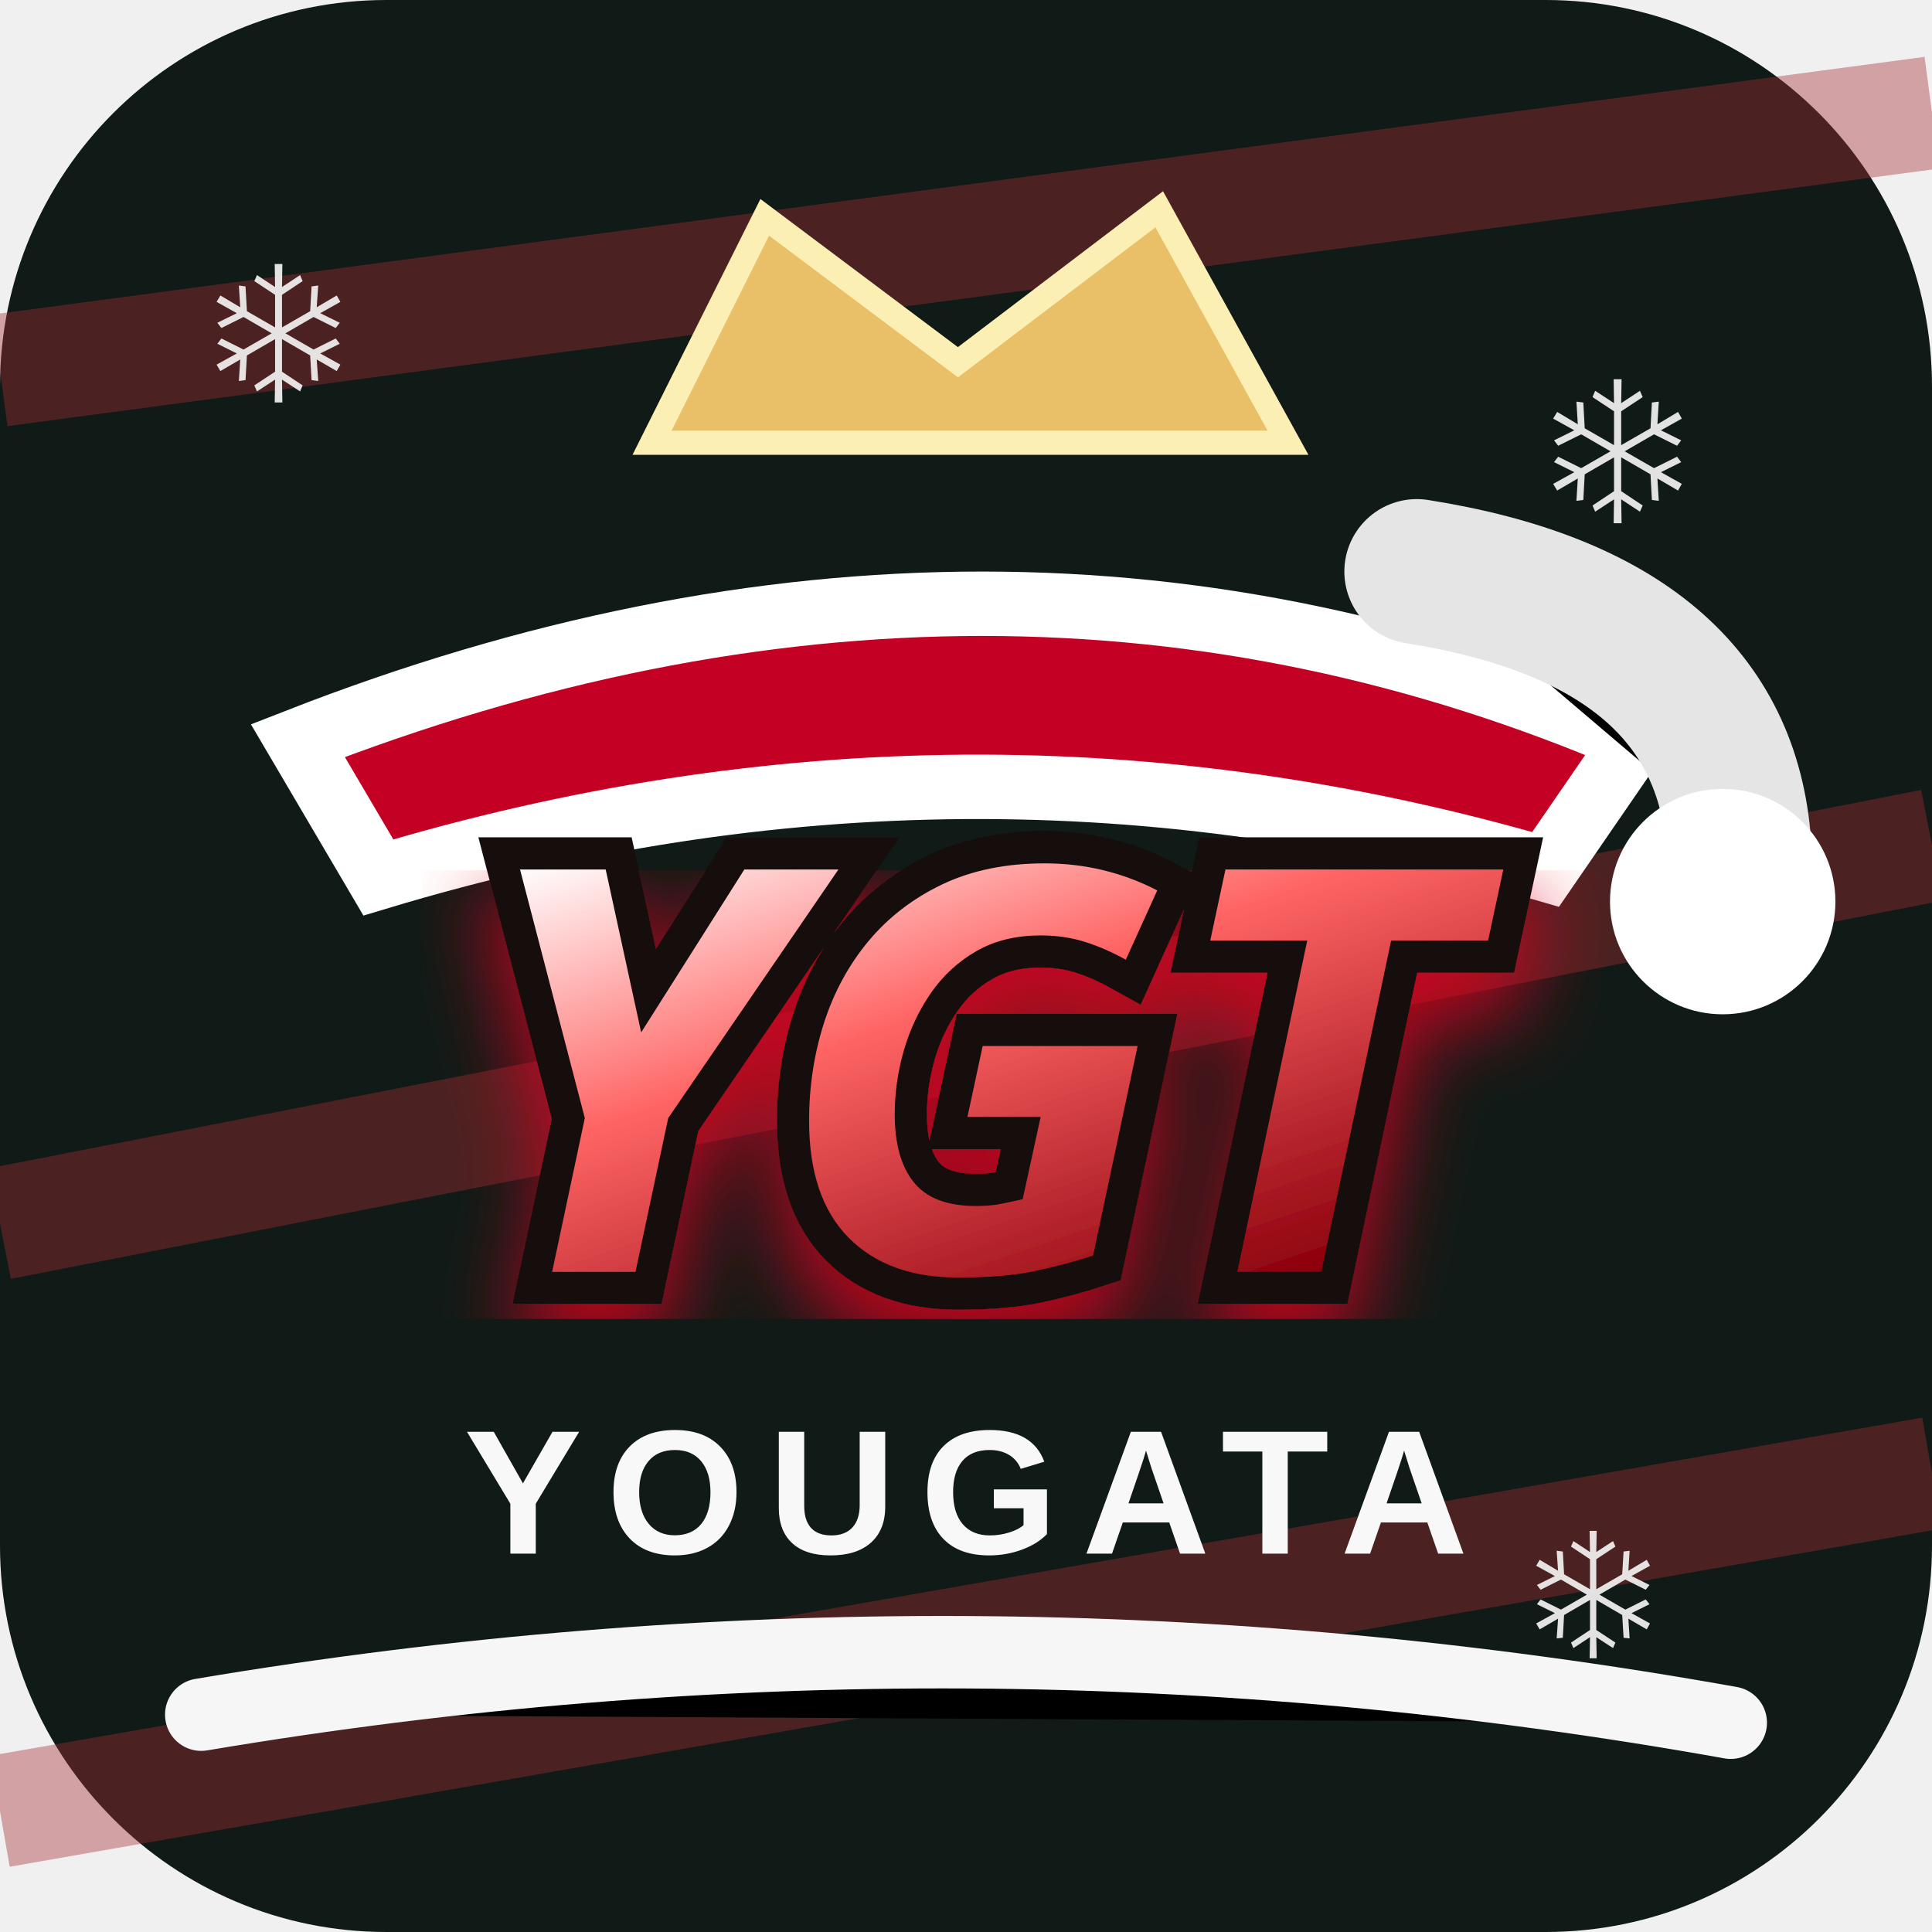
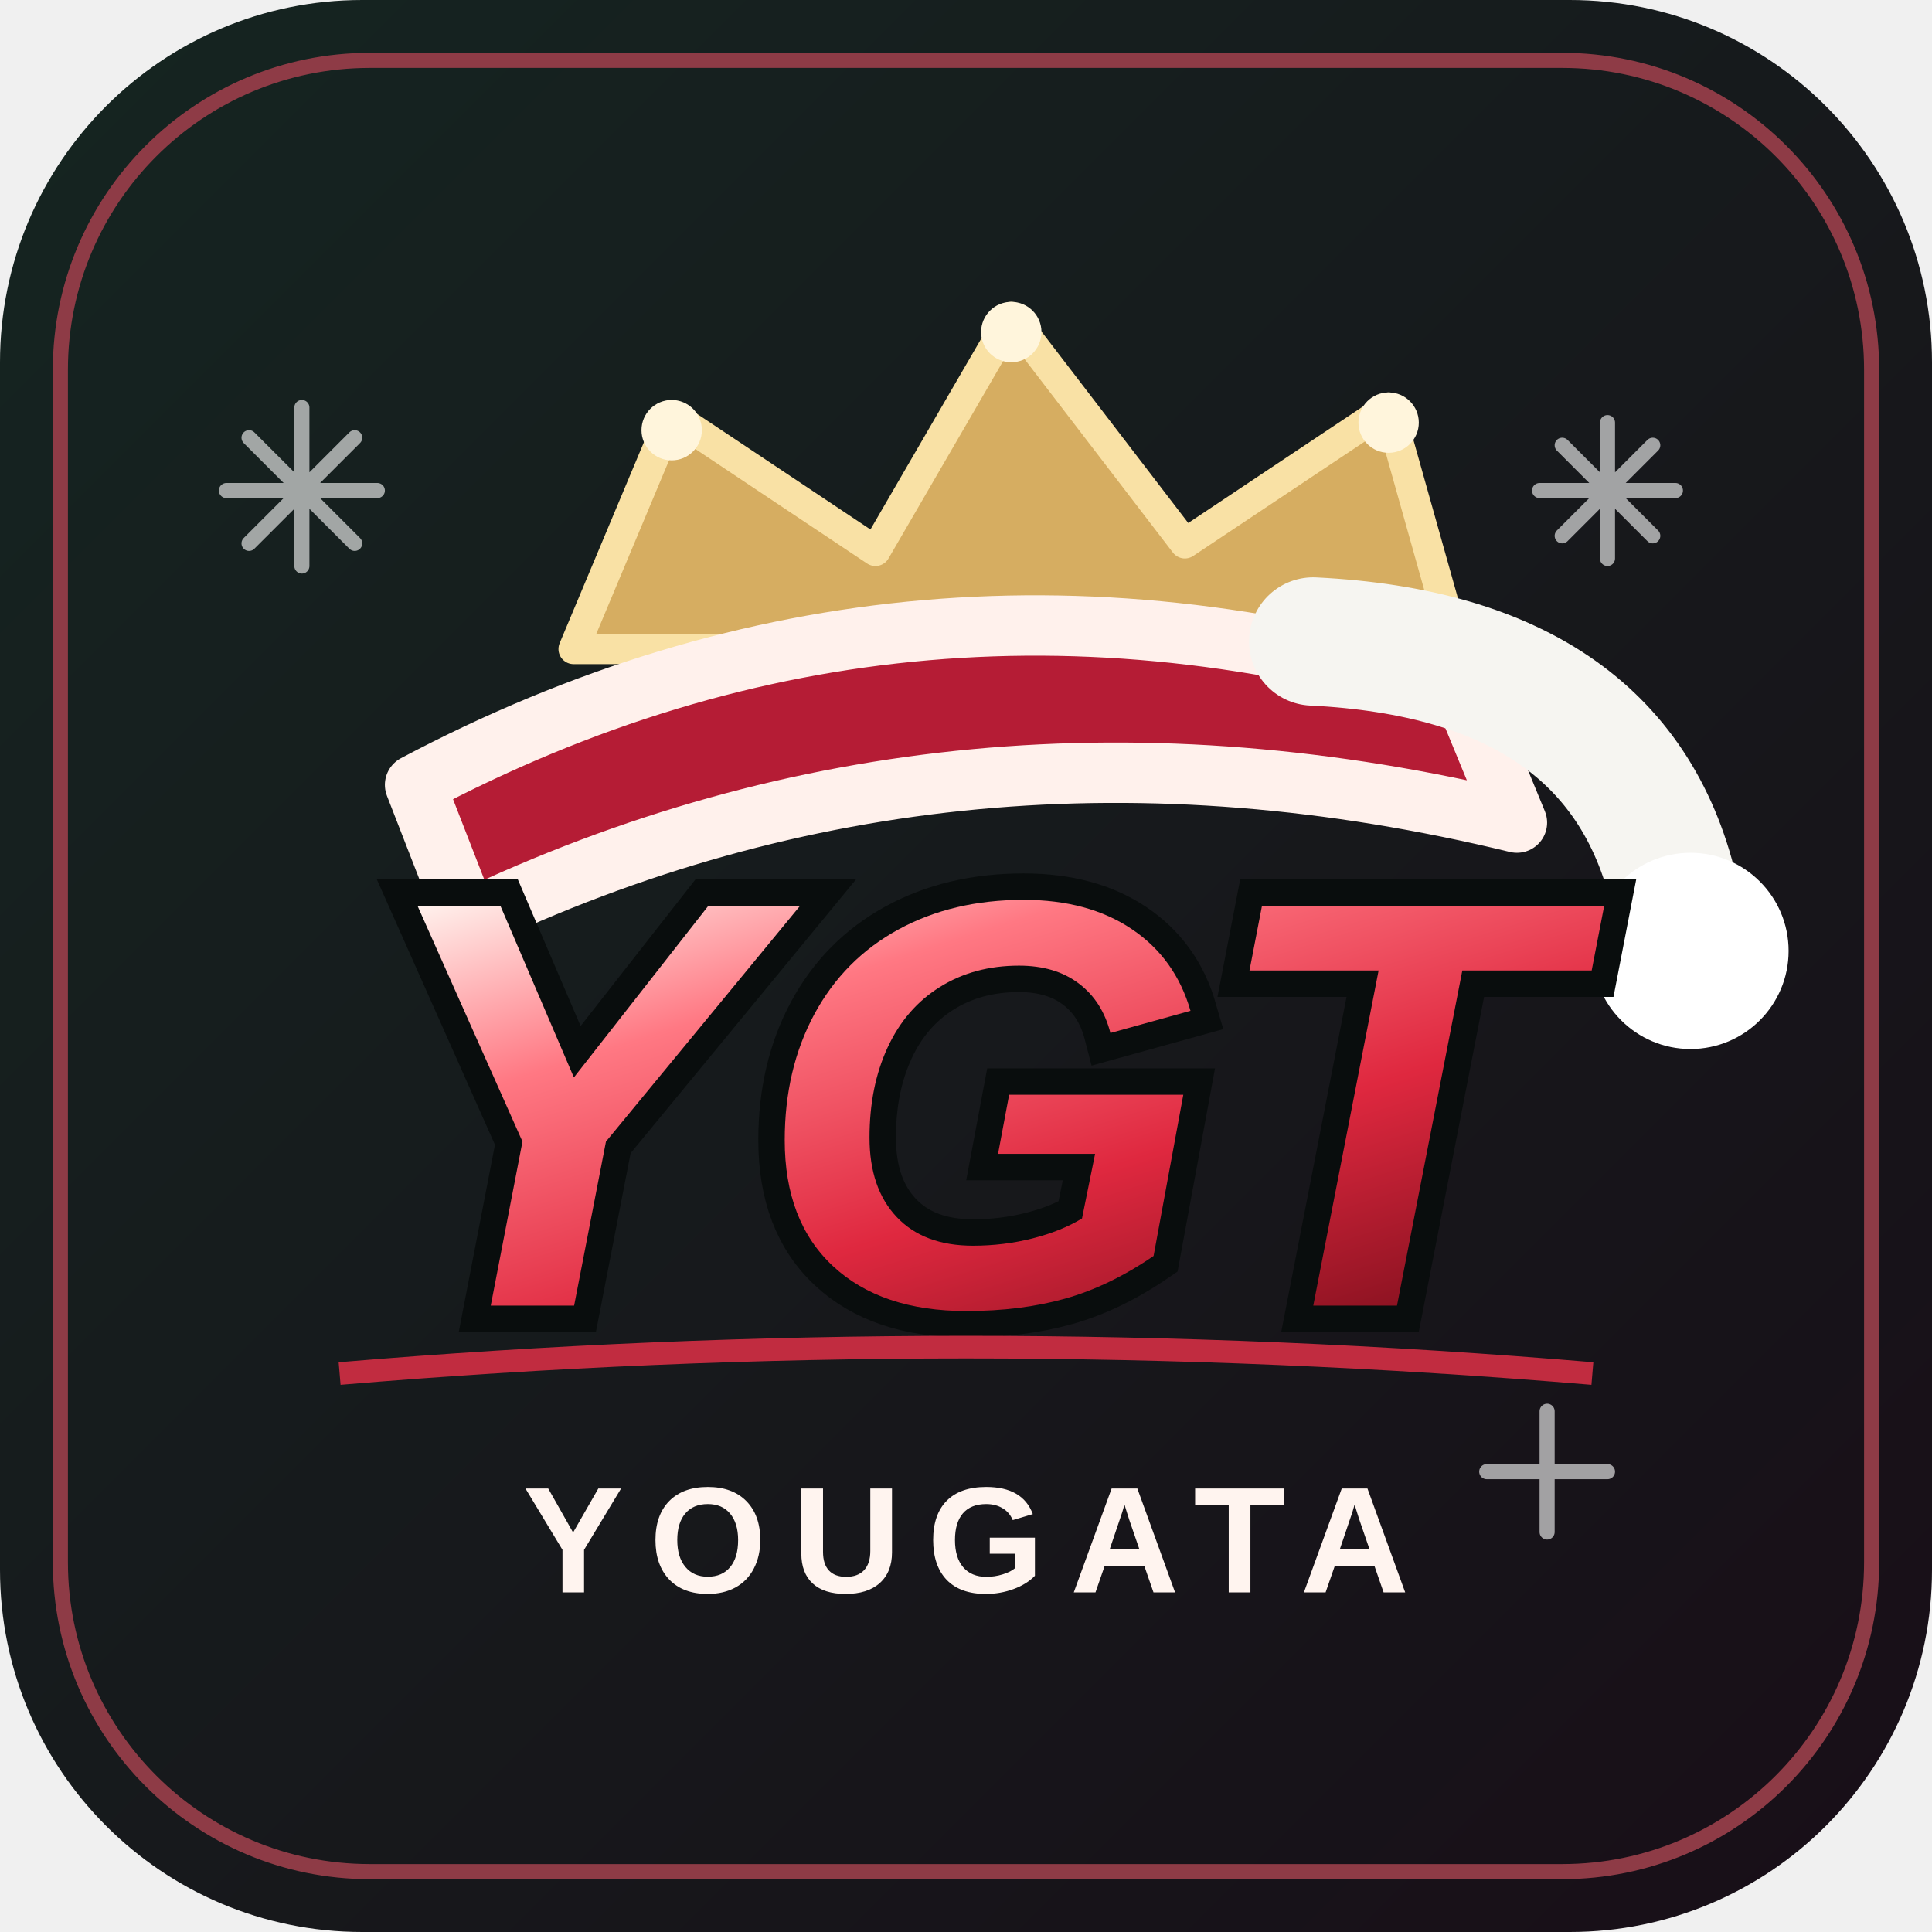
- <svg xmlns="http://www.w3.org/2000/svg" viewBox="0 0 240 240">
+ <svg xmlns="http://www.w3.org/2000/svg" viewBox="0 0 256 256" role="img" aria-label="Yougata">
  <defs>
-     <linearGradient id="r" x2=".8" y2="1">
-       <stop stop-color="#fff" />
-       <stop offset=".42" stop-color="#ff6565" />
-       <stop offset="1" stop-color="#8b000c" />
+     <linearGradient id="bg" x1="0" y1="0" x2="1" y2="1">
+       <stop stop-color="#152521" />
+       <stop offset="1" stop-color="#180e17" />
    </linearGradient>
-     <filter id="s">
-       <feDropShadow dx="0" dy="6" stdDeviation="5" flood-color="#e30021" flood-opacity=".8" />
-     </filter>
+     <linearGradient id="red" x1="0" y1="0" x2="0.9" y2="1">
+       <stop stop-color="#fff4ef" />
+       <stop offset=".28" stop-color="#ff7883" />
+       <stop offset=".65" stop-color="#df283f" />
+       <stop offset="1" stop-color="#83101e" />
+     </linearGradient>
  </defs>
-   <rect width="240" height="240" rx="48" fill="#101a17" />
-   <path d="M0 46L240 14M0 152L240 105M0 225L240 183" stroke="#a52a32" stroke-width="14" opacity=".4" />
-   <g fill="#f7f7f7" opacity=".9">
-     <text x="26" y="50" font-size="25">❄</text>
-     <text x="192" y="65" font-size="26">❄</text>
-     <text x="190" y="206" font-size="23">❄</text>
+   <rect width="256" height="256" rx="48" fill="url(#bg)" />
+   <rect x="8" y="8" width="240" height="240" rx="41" fill="none" stroke="#8e3b46" stroke-width="2" />
+   <g fill="none" stroke="#ffffff" stroke-linecap="round" opacity=".6">
+     <path d="M40 54v21m-10-10h20m-17-7 14 14m0-14-14 14" stroke-width="2" />
+     <path d="M213 56v18m-9-9h18m-15-6 12 12m0-12-12 12" stroke-width="2" />
+     <path d="M205 187v16m-8-8h16" stroke-width="2" />
  </g>
-   <path d="M81 55L95 27L119 45L144 26L160 55Z" fill="#e9bf67" stroke="#fbefb3" stroke-width="3" />
-   <path d="M37 92Q124 58 203 92L192 108Q120 87 47 109Z" fill="#c40024" stroke="white" stroke-width="8" />
-   <path d="M176 71Q214 77 216 105" stroke="#e5e5e5" stroke-width="18" stroke-linecap="round" />
-   <circle cx="214" cy="112" r="14" fill="white" />
-   <text x="120" y="158" text-anchor="middle" font-family="Arial Black,Impact,sans-serif" font-style="italic" font-size="70" font-weight="900" stroke="#170c0e" stroke-width="8" paint-order="stroke" fill="url(#r)" filter="url(#s)">YGT</text>
-   <text x="120" y="193" text-anchor="middle" font-family="Arial,sans-serif" font-weight="900" font-size="22" letter-spacing="3" fill="#f8f8f8">YOUGATA</text>
-   <path d="M25 213Q120 197 215 214" stroke="#f6f6f6" stroke-width="9" stroke-linecap="round" />
+   <path d="M76 86L89 55l27 18 18-31 23 30 27-18 9 32Z" fill="#d6ad61" stroke="#f9e1a5" stroke-width="4" stroke-linejoin="round" />
+   <circle cx="89" cy="57" r="4" fill="#fff5dc" />
+   <circle cx="134" cy="44" r="4" fill="#fff5dc" />
+   <circle cx="184" cy="56" r="4" fill="#fff5dc" />
+   <path d="M55 104Q121 69 194 92L201 109Q127 91 62 122Z" fill="#b51c35" stroke="#fff1ec" stroke-width="8" stroke-linejoin="round" />
+   <path d="M174 85Q215 87 222 119" fill="none" stroke="#f6f5f1" stroke-width="17" stroke-linecap="round" />
+   <circle cx="224" cy="126" r="13" fill="#fff" />
+   <text x="128" y="173" text-anchor="middle" font-family="Arial Black,Arial,sans-serif" font-weight="900" font-style="italic" font-size="77" fill="url(#red)" stroke="#090d0d" stroke-width="7" paint-order="stroke">YGT</text>
+   <path d="M45 182Q128 175 211 182" fill="none" stroke="#c12c40" stroke-width="3" />
+   <text x="128" y="211" text-anchor="middle" font-family="Arial,sans-serif" font-weight="900" font-size="20" letter-spacing="3.4" fill="#fff4ef">YOUGATA</text>
</svg>
